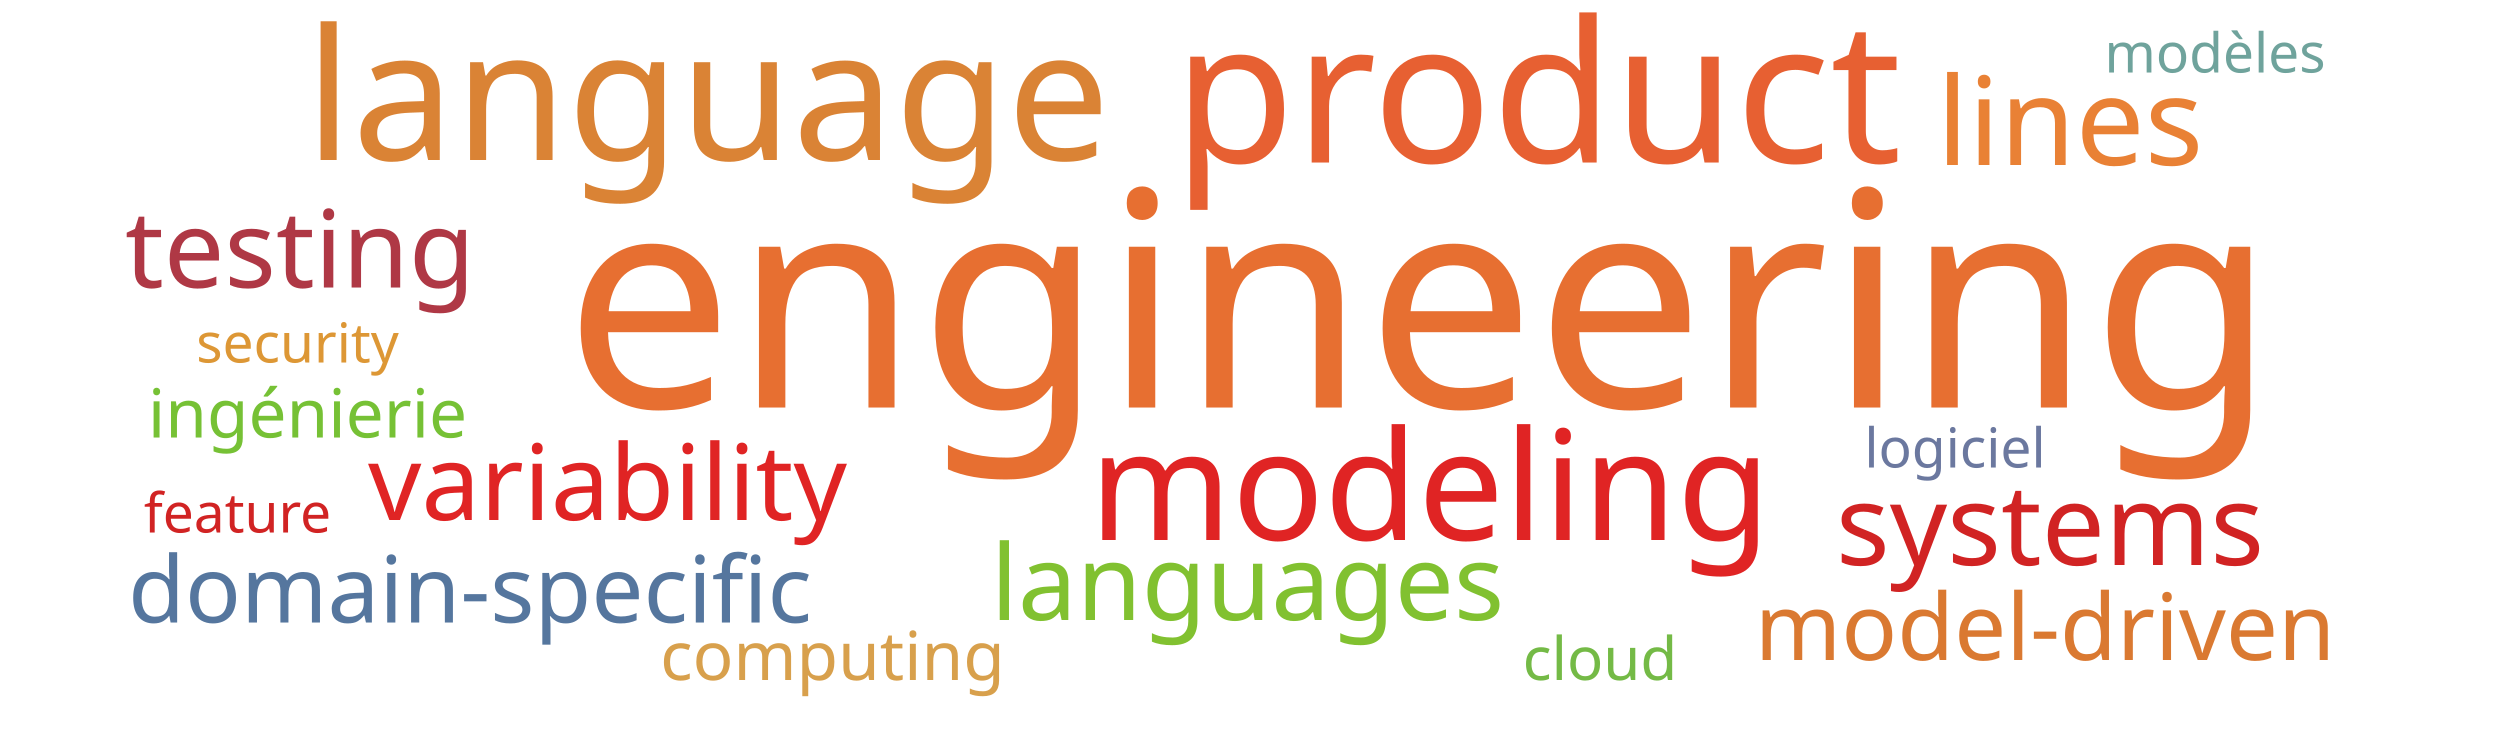
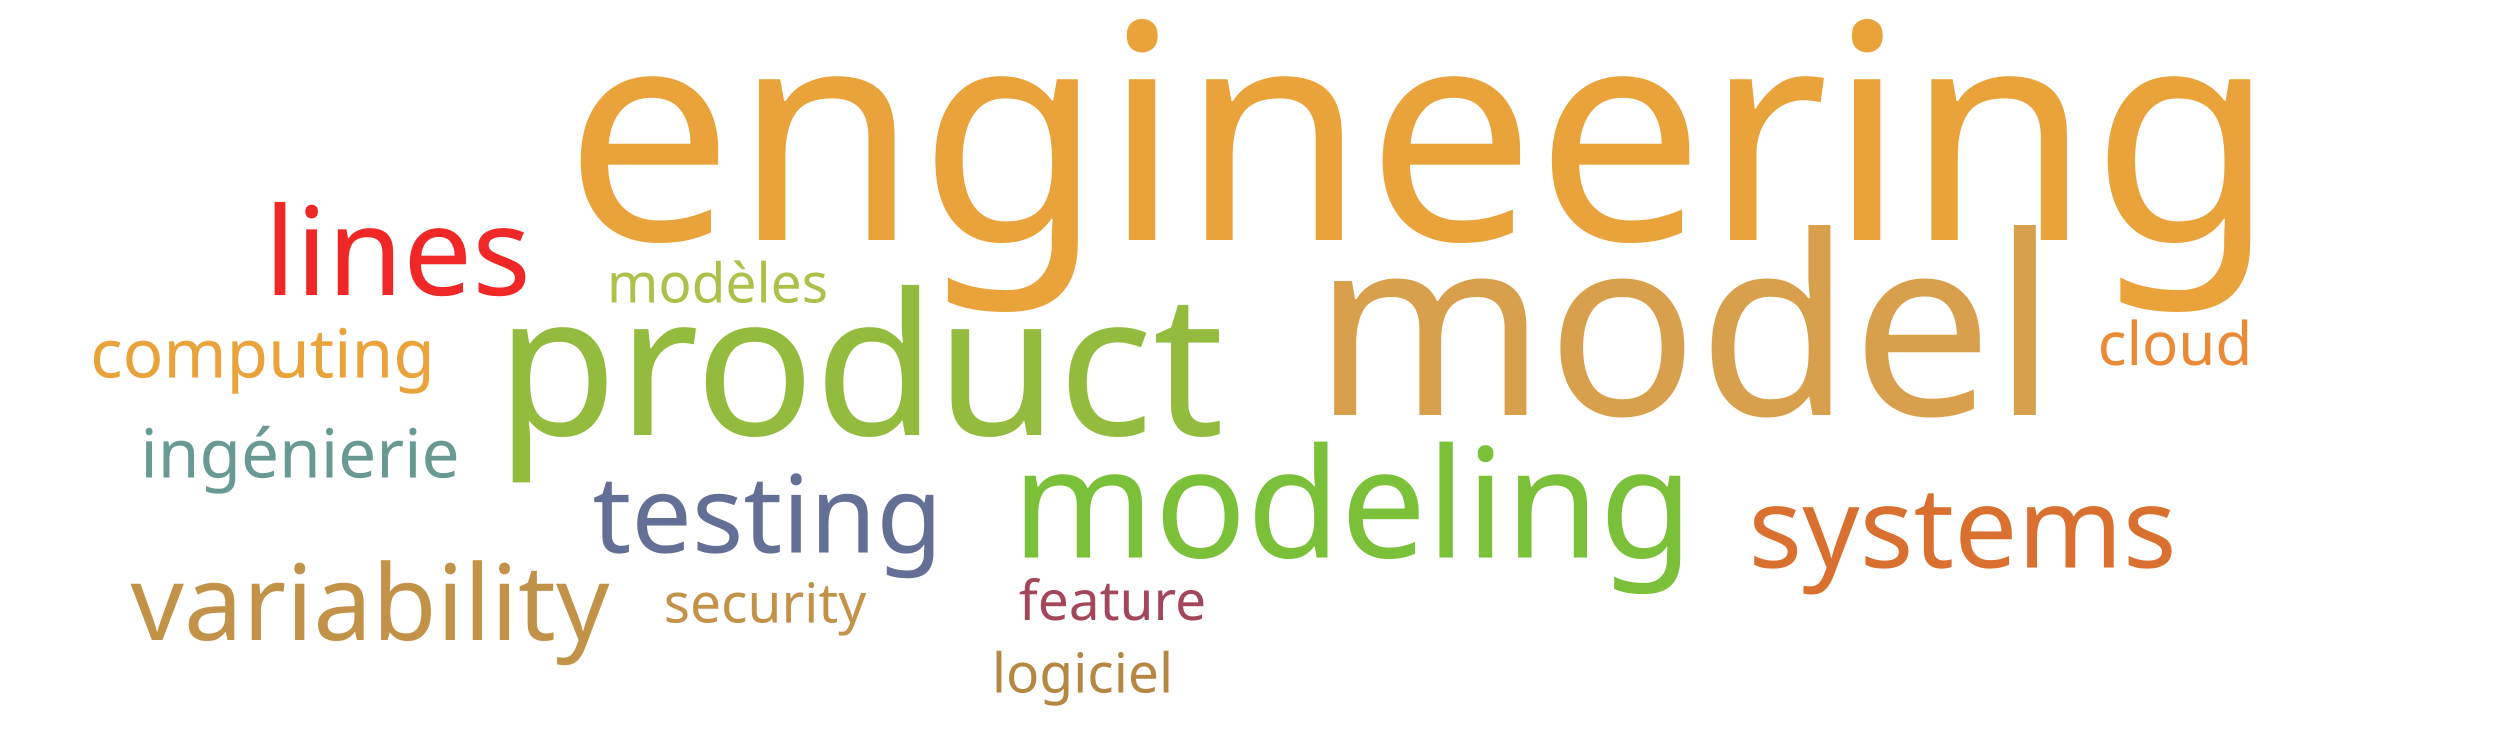
<svg xmlns="http://www.w3.org/2000/svg" width="1000" height="300">
  <g transform="translate(500, 150)">
-     <text text-anchor="middle" style="font-family: Impact; font-size: 120px; fill: #e76f31" transform="translate(68,13)rotate(0)">engineering</text>
-     <text text-anchor="middle" style="font-family: Impact; font-size: 79px; fill: #e76032" transform="translate(115,-85)rotate(0)">product</text>
-     <text text-anchor="middle" style="font-family: Impact; font-size: 73px; fill: #da8335" transform="translate(-217,-86)rotate(0)">language</text>
-     <text text-anchor="middle" style="font-family: Impact; font-size: 61px; fill: #e02424" transform="translate(72,66)rotate(0)">modeling</text>
-     <text text-anchor="middle" style="font-family: Impact; font-size: 49px; fill: #e98135" transform="translate(328,-84)rotate(0)">lines</text>
-     <text text-anchor="middle" style="font-family: Impact; font-size: 45px; fill: #d12323" transform="translate(320,76)rotate(0)">systems</text>
-     <text text-anchor="middle" style="font-family: Impact; font-size: 43px; fill: #af3845" transform="translate(-380,-35)rotate(0)">testing</text>
-     <text text-anchor="middle" style="font-family: Impact; font-size: 42px; fill: #e02424" transform="translate(-257,58)rotate(0)">variability</text>
-     <text text-anchor="middle" style="font-family: Impact; font-size: 42px; fill: #81c130" transform="translate(-1,98)rotate(0)">languages</text>
-     <text text-anchor="middle" style="font-family: Impact; font-size: 37px; fill: #55769e" transform="translate(-312,99)rotate(0)">domain-specific</text>
-     <text text-anchor="middle" style="font-family: Impact; font-size: 37px; fill: #da7931" transform="translate(318,114)rotate(0)">model-driven</text>
-     <text text-anchor="middle" style="font-family: Impact; font-size: 27px; fill: #d8a04c" transform="translate(-167,122)rotate(0)">computing</text>
-     <text text-anchor="middle" style="font-family: Impact; font-size: 27px; fill: #76c135" transform="translate(-377,25)rotate(0)">ingénierie</text>
-     <text text-anchor="middle" style="font-family: Impact; font-size: 24px; fill: #74ba46" transform="translate(140,122)rotate(0)">cloud</text>
-     <text text-anchor="middle" style="font-family: Impact; font-size: 22px; fill: #d12323" transform="translate(-405,63)rotate(0)">feature</text>
-     <text text-anchor="middle" style="font-family: Impact; font-size: 22px; fill: #dd9735" transform="translate(-381,-5)rotate(0)">security</text>
-     <text text-anchor="middle" style="font-family: Impact; font-size: 22px; fill: #6b789f" transform="translate(282,37)rotate(0)">logiciel</text>
-     <text text-anchor="middle" style="font-family: Impact; font-size: 22px; fill: #6fa39c" transform="translate(386,-121)rotate(0)">modèles</text>
+     <text text-anchor="middle" style="font-family: Impact; font-size: 120px; fill: #eaa23b" transform="translate(68,-54)rotate(0)">engineering</text>
+     <text text-anchor="middle" style="font-family: Impact; font-size: 100px; fill: #d8a04c" transform="translate(174,16)rotate(0)">model</text>
+     <text text-anchor="middle" style="font-family: Impact; font-size: 79px; fill: #93bb3e" transform="translate(-156,24)rotate(0)">product</text>
+     <text text-anchor="middle" style="font-family: Impact; font-size: 61px; fill: #7bc039" transform="translate(41,73)rotate(0)">modeling</text>
+     <text text-anchor="middle" style="font-family: Impact; font-size: 49px; fill: #ef2727" transform="translate(-341,-32)rotate(0)">lines</text>
+     <text text-anchor="middle" style="font-family: Impact; font-size: 45px; fill: #d9702f" transform="translate(285,77)rotate(0)">systems</text>
+     <text text-anchor="middle" style="font-family: Impact; font-size: 43px; fill: #636f94" transform="translate(-193,71)rotate(0)">testing</text>
+     <text text-anchor="middle" style="font-family: Impact; font-size: 42px; fill: #c39249" transform="translate(-352,106)rotate(0)">variability</text>
+     <text text-anchor="middle" style="font-family: Impact; font-size: 27px; fill: #eaa23b" transform="translate(-395,1)rotate(0)">computing</text>
+     <text text-anchor="middle" style="font-family: Impact; font-size: 27px; fill: #689993" transform="translate(-380,41)rotate(0)">ingénierie</text>
+     <text text-anchor="middle" style="font-family: Impact; font-size: 24px; fill: #ea8a37" transform="translate(370,-4)rotate(0)">cloud</text>
+     <text text-anchor="middle" style="font-family: Impact; font-size: 22px; fill: #a4465a" transform="translate(-55,98)rotate(0)">feature</text>
+     <text text-anchor="middle" style="font-family: Impact; font-size: 22px; fill: #c39249" transform="translate(-194,99)rotate(0)">security</text>
+     <text text-anchor="middle" style="font-family: Impact; font-size: 22px; fill: #b48742" transform="translate(-67,127)rotate(0)">logiciel</text>
+     <text text-anchor="middle" style="font-family: Impact; font-size: 22px; fill: #adc14a" transform="translate(-213,-29)rotate(0)">modèles</text>
  </g>
</svg>
